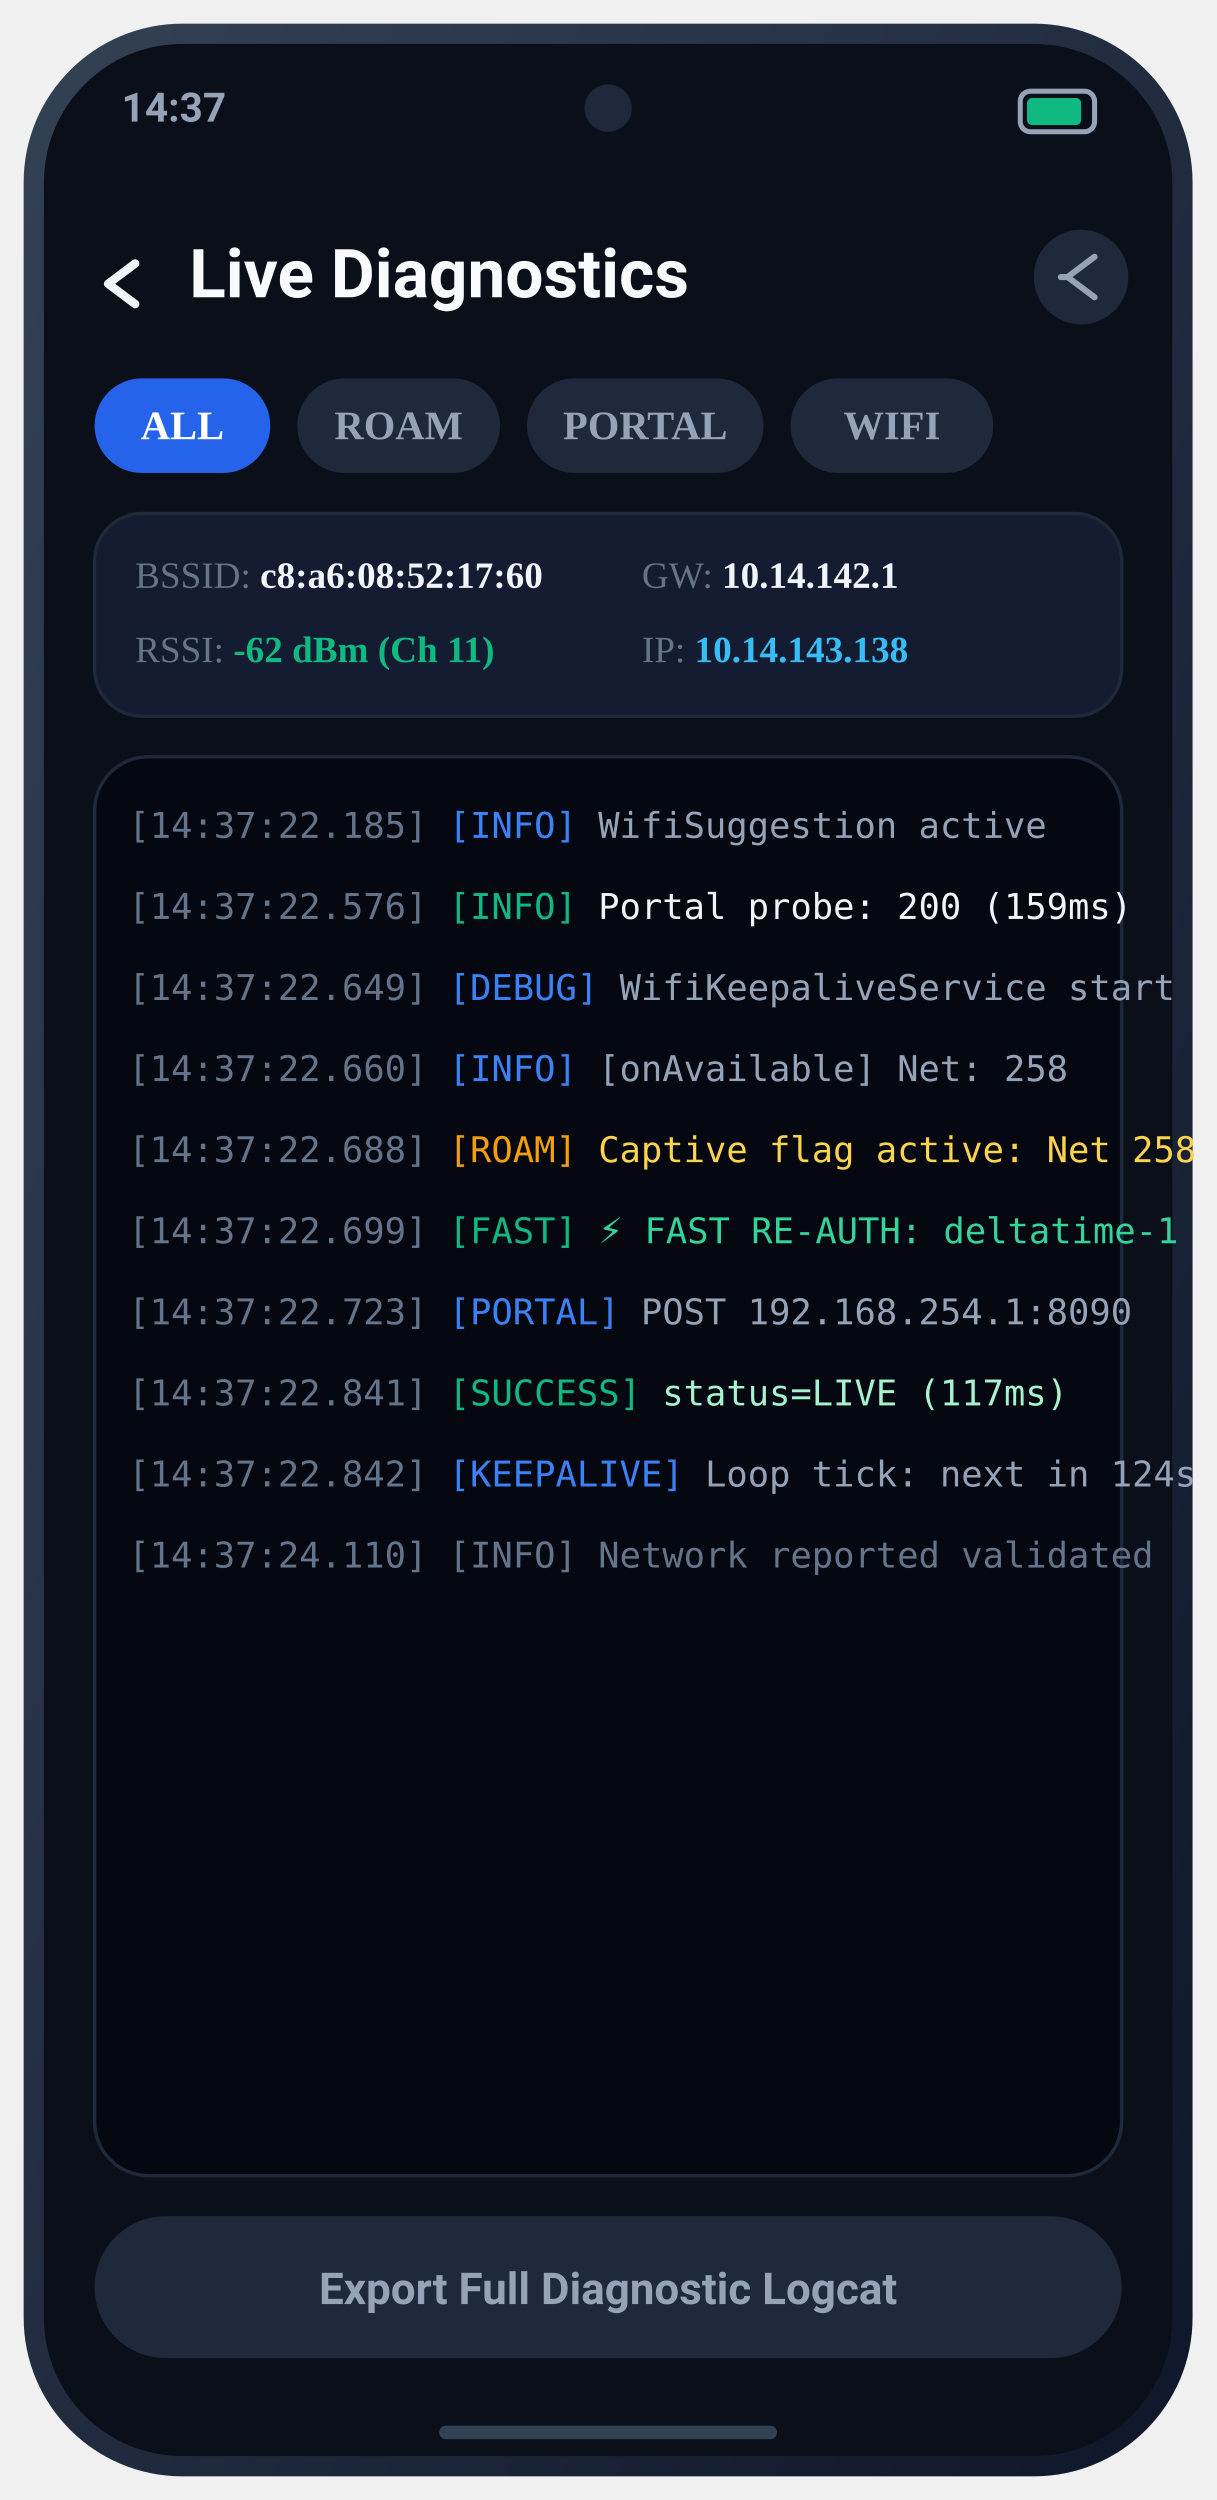
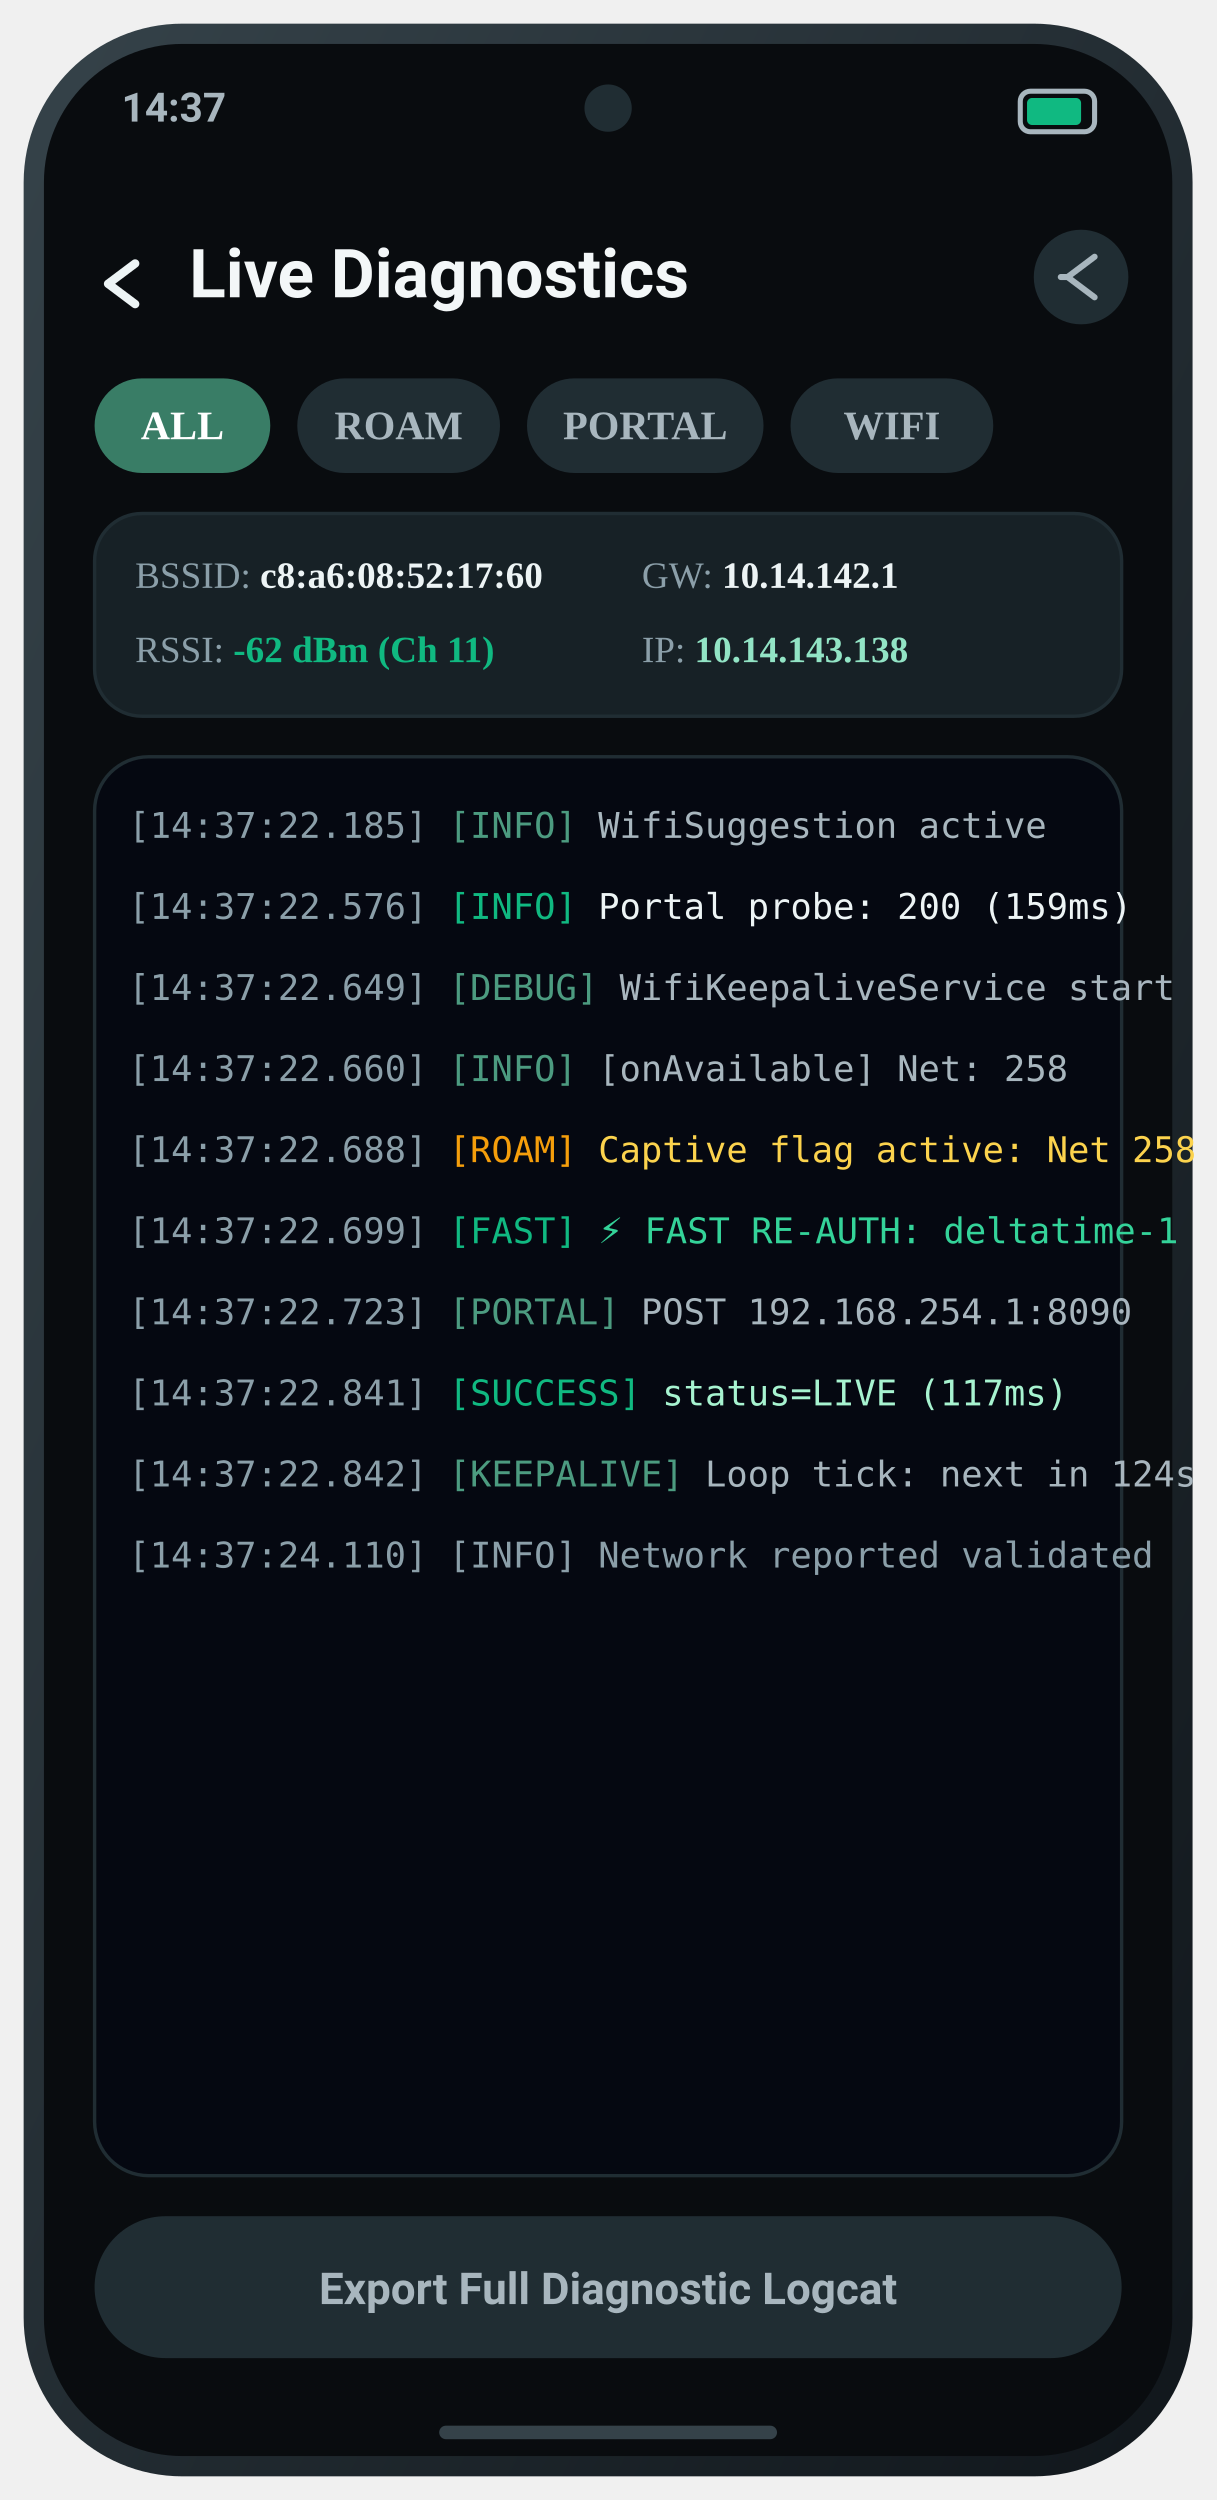
<svg xmlns="http://www.w3.org/2000/svg" viewBox="0 0 360 740" width="100%" height="100%">
  <defs>
    <linearGradient id="phoneBorder3" x1="0%" y1="0%" x2="100%" y2="100%">
-       <stop offset="0%" stop-color="#334155" />
-       <stop offset="100%" stop-color="#0F172A" />
+       <stop offset="0%" stop-color="#354249" />
+       <stop offset="100%" stop-color="#11171c" />
    </linearGradient>
  </defs>
-   <rect x="10" y="10" width="340" height="720" rx="44" fill="#0B0F19" stroke="url(#phoneBorder3)" stroke-width="6" />
-   <circle cx="180" cy="32" r="7" fill="#1E293B" />
-   <text x="36" y="36" fill="#94A3B8" font-family="-apple-system, BlinkMacSystemFont, 'Segoe UI', Roboto, sans-serif" font-size="12" font-weight="600">14:37</text>
-   <rect x="302" y="27" width="22" height="12" rx="3" fill="none" stroke="#94A3B8" stroke-width="1.5" />
+   <rect x="10" y="10" width="340" height="720" rx="44" fill="#090c0f" stroke="url(#phoneBorder3)" stroke-width="6" />
+   <circle cx="180" cy="32" r="7" fill="#202d33" />
+   <text x="36" y="36" fill="#a8b6be" font-family="-apple-system, BlinkMacSystemFont, 'Segoe UI', Roboto, sans-serif" font-size="12" font-weight="600">14:37</text>
+   <rect x="302" y="27" width="22" height="12" rx="3" fill="none" stroke="#a8b6be" stroke-width="1.5" />
  <rect x="304" y="29" width="16" height="8" rx="1.5" fill="#10B981" />
-   <path d="M40 78 L32 84 L40 90" fill="none" stroke="#F1F5F9" stroke-width="2.5" stroke-linecap="round" stroke-linejoin="round" />
-   <text x="56" y="88" fill="#F8FAFC" font-family="-apple-system, BlinkMacSystemFont, 'Segoe UI', Roboto, sans-serif" font-size="20" font-weight="700">Live Diagnostics</text>
-   <circle cx="320" cy="82" r="14" fill="#1E293B" />
-   <path d="M316 82 L324 76 M316 82 L324 88 M316 82 H314" stroke="#94A3B8" stroke-width="1.8" stroke-linecap="round" />
-   <rect x="28" y="112" width="52" height="28" rx="14" fill="#2563EB" />
+   <path d="M40 78 L32 84 L40 90" fill="none" stroke="#edf4f5" stroke-width="2.5" stroke-linecap="round" stroke-linejoin="round" />
+   <text x="56" y="88" fill="#f3f7f8" font-family="-apple-system, BlinkMacSystemFont, 'Segoe UI', Roboto, sans-serif" font-size="20" font-weight="700">Live Diagnostics</text>
+   <circle cx="320" cy="82" r="14" fill="#202d33" />
+   <path d="M316 82 L324 76 M316 82 L324 88 M316 82 H314" stroke="#a8b6be" stroke-width="1.8" stroke-linecap="round" />
+   <rect x="28" y="112" width="52" height="28" rx="14" fill="#397d66" />
  <text x="54" y="130" text-anchor="middle" fill="#FFFFFF" font-size="12" font-weight="bold">ALL</text>
-   <rect x="88" y="112" width="60" height="28" rx="14" fill="#1E293B" />
-   <text x="118" y="130" text-anchor="middle" fill="#94A3B8" font-size="12" font-weight="600">ROAM</text>
-   <rect x="156" y="112" width="70" height="28" rx="14" fill="#1E293B" />
-   <text x="191" y="130" text-anchor="middle" fill="#94A3B8" font-size="12" font-weight="600">PORTAL</text>
-   <rect x="234" y="112" width="60" height="28" rx="14" fill="#1E293B" />
-   <text x="264" y="130" text-anchor="middle" fill="#94A3B8" font-size="12" font-weight="600">WIFI</text>
-   <rect x="28" y="152" width="304" height="60" rx="14" fill="#131C31" stroke="#1E293B" stroke-width="1" />
-   <text x="40" y="174" fill="#64748B" font-size="11">BSSID: <tspan fill="#F1F5F9" font-weight="600">c8:a6:08:52:17:60</tspan>
+   <rect x="88" y="112" width="60" height="28" rx="14" fill="#202d33" />
+   <text x="118" y="130" text-anchor="middle" fill="#a8b6be" font-size="12" font-weight="600">ROAM</text>
+   <rect x="156" y="112" width="70" height="28" rx="14" fill="#202d33" />
+   <text x="191" y="130" text-anchor="middle" fill="#a8b6be" font-size="12" font-weight="600">PORTAL</text>
+   <rect x="234" y="112" width="60" height="28" rx="14" fill="#202d33" />
+   <text x="264" y="130" text-anchor="middle" fill="#a8b6be" font-size="12" font-weight="600">WIFI</text>
+   <rect x="28" y="152" width="304" height="60" rx="14" fill="#172126" stroke="#202d33" stroke-width="1" />
+   <text x="40" y="174" fill="#8b9fa9" font-size="11">BSSID: <tspan fill="#edf4f5" font-weight="600">c8:a6:08:52:17:60</tspan>
  </text>
-   <text x="40" y="196" fill="#64748B" font-size="11">RSSI: <tspan fill="#10B981" font-weight="600">-62 dBm (Ch 11)</tspan>
+   <text x="40" y="196" fill="#8b9fa9" font-size="11">RSSI: <tspan fill="#10B981" font-weight="600">-62 dBm (Ch 11)</tspan>
  </text>
-   <text x="190" y="174" fill="#64748B" font-size="11">GW: <tspan fill="#F1F5F9" font-weight="600">10.14.142.1</tspan>
+   <text x="190" y="174" fill="#8b9fa9" font-size="11">GW: <tspan fill="#edf4f5" font-weight="600">10.14.142.1</tspan>
  </text>
-   <text x="190" y="196" fill="#64748B" font-size="11">IP: <tspan fill="#38BDF8" font-weight="600">10.14.143.138</tspan>
+   <text x="190" y="196" fill="#8b9fa9" font-size="11">IP: <tspan fill="#92e4c5" font-weight="600">10.14.143.138</tspan>
  </text>
-   <rect x="28" y="224" width="304" height="420" rx="16" fill="#050811" stroke="#1E293B" stroke-width="1" />
+   <rect x="28" y="224" width="304" height="420" rx="16" fill="#050811" stroke="#202d33" stroke-width="1" />
  <g font-family="ui-monospace, SFMono-Regular, Menlo, Monaco, Consolas, monospace" font-size="10.5">
-     <text x="38" y="248" fill="#64748B">[14:37:22.185] <tspan fill="#3B82F6">[INFO]</tspan>
-       <tspan fill="#94A3B8">WifiSuggestion active</tspan>
+     <text x="38" y="248" fill="#8b9fa9">[14:37:22.185] <tspan fill="#4c9b80">[INFO]</tspan>
+       <tspan fill="#a8b6be">WifiSuggestion active</tspan>
    </text>
-     <text x="38" y="272" fill="#64748B">[14:37:22.576] <tspan fill="#10B981">[INFO]</tspan>
-       <tspan fill="#F1F5F9">Portal probe: 200 (159ms)</tspan>
+     <text x="38" y="272" fill="#8b9fa9">[14:37:22.576] <tspan fill="#10B981">[INFO]</tspan>
+       <tspan fill="#edf4f5">Portal probe: 200 (159ms)</tspan>
    </text>
-     <text x="38" y="296" fill="#64748B">[14:37:22.649] <tspan fill="#3B82F6">[DEBUG]</tspan>
-       <tspan fill="#94A3B8">WifiKeepaliveService start</tspan>
+     <text x="38" y="296" fill="#8b9fa9">[14:37:22.649] <tspan fill="#4c9b80">[DEBUG]</tspan>
+       <tspan fill="#a8b6be">WifiKeepaliveService start</tspan>
    </text>
-     <text x="38" y="320" fill="#64748B">[14:37:22.660] <tspan fill="#3B82F6">[INFO]</tspan>
-       <tspan fill="#94A3B8">[onAvailable] Net: 258</tspan>
+     <text x="38" y="320" fill="#8b9fa9">[14:37:22.660] <tspan fill="#4c9b80">[INFO]</tspan>
+       <tspan fill="#a8b6be">[onAvailable] Net: 258</tspan>
    </text>
-     <text x="38" y="344" fill="#64748B">[14:37:22.688] <tspan fill="#F59E0B">[ROAM]</tspan>
+     <text x="38" y="344" fill="#8b9fa9">[14:37:22.688] <tspan fill="#F59E0B">[ROAM]</tspan>
      <tspan fill="#FCD34D">Captive flag active: Net 258</tspan>
    </text>
-     <text x="38" y="368" fill="#64748B">[14:37:22.699] <tspan fill="#10B981">[FAST]</tspan>
+     <text x="38" y="368" fill="#8b9fa9">[14:37:22.699] <tspan fill="#10B981">[FAST]</tspan>
      <tspan fill="#34D399">⚡ FAST RE-AUTH: deltatime-1</tspan>
    </text>
-     <text x="38" y="392" fill="#64748B">[14:37:22.723] <tspan fill="#3B82F6">[PORTAL]</tspan>
-       <tspan fill="#94A3B8">POST 192.168.254.1:8090</tspan>
+     <text x="38" y="392" fill="#8b9fa9">[14:37:22.723] <tspan fill="#4c9b80">[PORTAL]</tspan>
+       <tspan fill="#a8b6be">POST 192.168.254.1:8090</tspan>
    </text>
-     <text x="38" y="416" fill="#64748B">[14:37:22.841] <tspan fill="#10B981">[SUCCESS]</tspan>
+     <text x="38" y="416" fill="#8b9fa9">[14:37:22.841] <tspan fill="#10B981">[SUCCESS]</tspan>
      <tspan fill="#A7F3D0">status=LIVE (117ms)</tspan>
    </text>
-     <text x="38" y="440" fill="#64748B">[14:37:22.842] <tspan fill="#3B82F6">[KEEPALIVE]</tspan>
-       <tspan fill="#94A3B8">Loop tick: next in 124s</tspan>
+     <text x="38" y="440" fill="#8b9fa9">[14:37:22.842] <tspan fill="#4c9b80">[KEEPALIVE]</tspan>
+       <tspan fill="#a8b6be">Loop tick: next in 124s</tspan>
    </text>
-     <text x="38" y="464" fill="#64748B">[14:37:24.110] <tspan fill="#64748B">[INFO]</tspan>
-       <tspan fill="#64748B">Network reported validated</tspan>
+     <text x="38" y="464" fill="#8b9fa9">[14:37:24.110] <tspan fill="#8b9fa9">[INFO]</tspan>
+       <tspan fill="#8b9fa9">Network reported validated</tspan>
    </text>
  </g>
-   <rect x="28" y="656" width="304" height="42" rx="21" fill="#1E293B" />
-   <text x="180" y="682" text-anchor="middle" fill="#94A3B8" font-family="-apple-system, BlinkMacSystemFont, 'Segoe UI', Roboto, sans-serif" font-size="13" font-weight="600">Export Full Diagnostic Logcat</text>
-   <rect x="130" y="718" width="100" height="4" rx="2" fill="#334155" />
+   <rect x="28" y="656" width="304" height="42" rx="21" fill="#202d33" />
+   <text x="180" y="682" text-anchor="middle" fill="#a8b6be" font-family="-apple-system, BlinkMacSystemFont, 'Segoe UI', Roboto, sans-serif" font-size="13" font-weight="600">Export Full Diagnostic Logcat</text>
+   <rect x="130" y="718" width="100" height="4" rx="2" fill="#354249" />
</svg>
